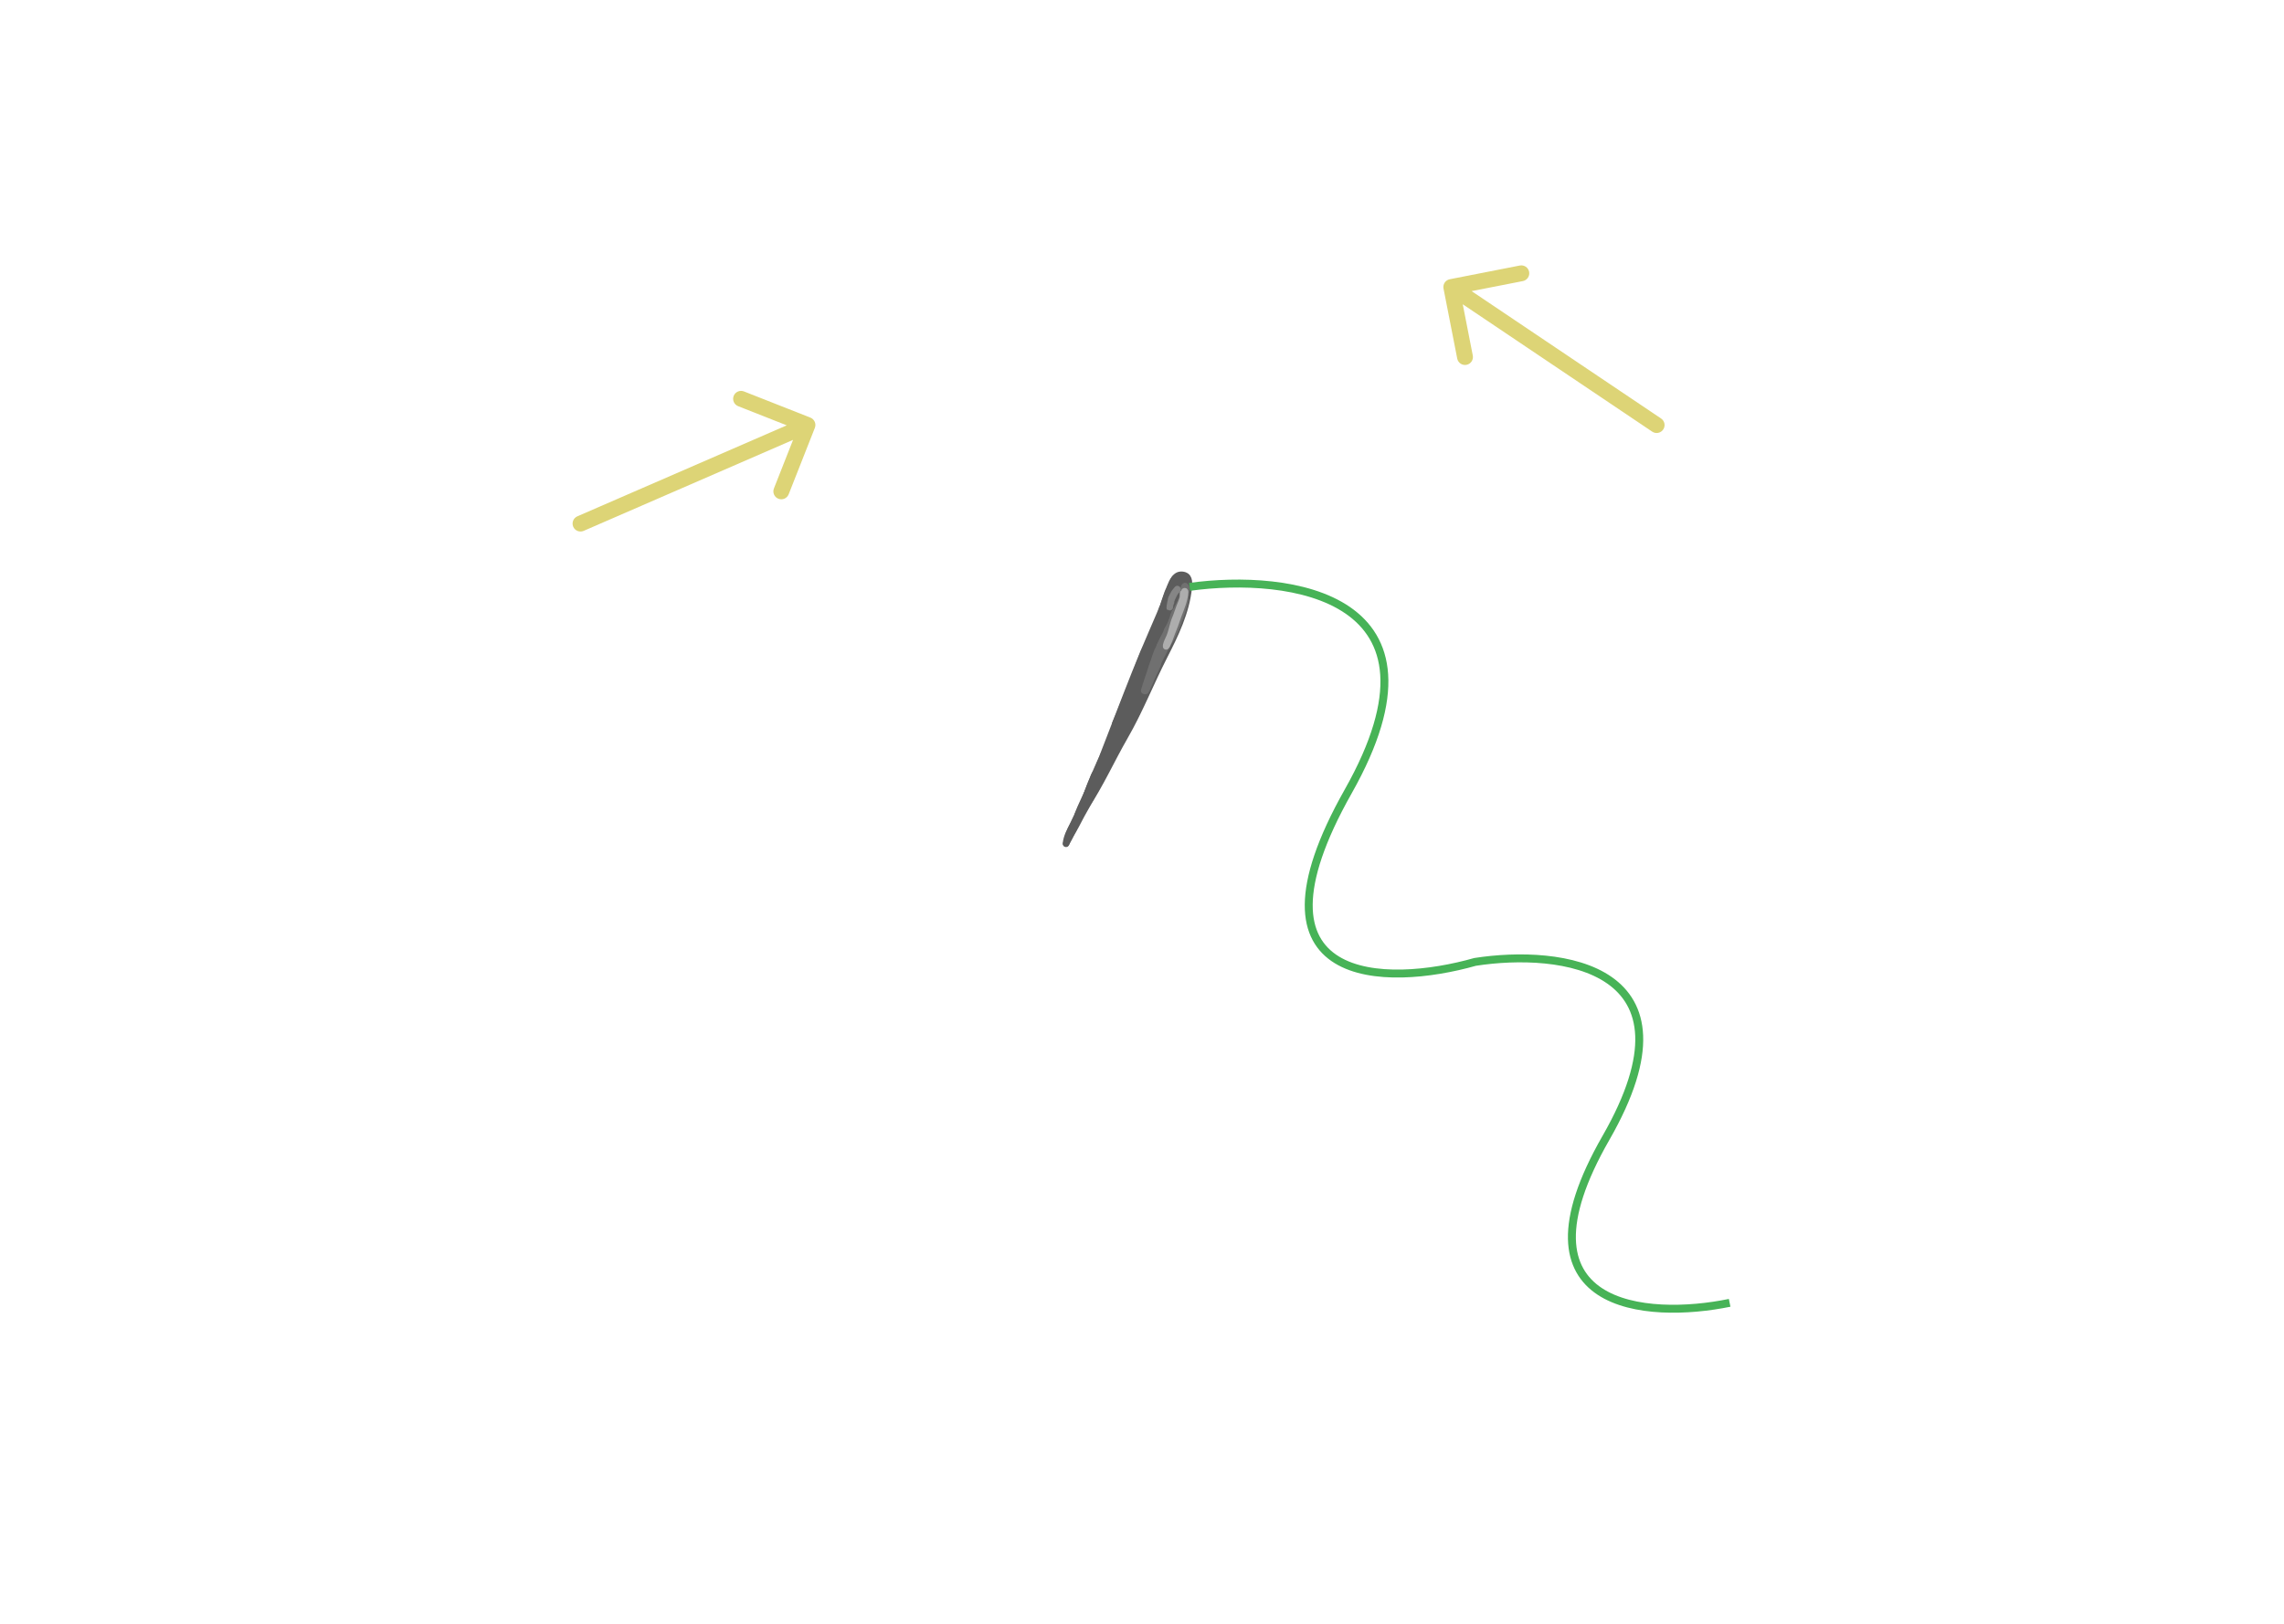
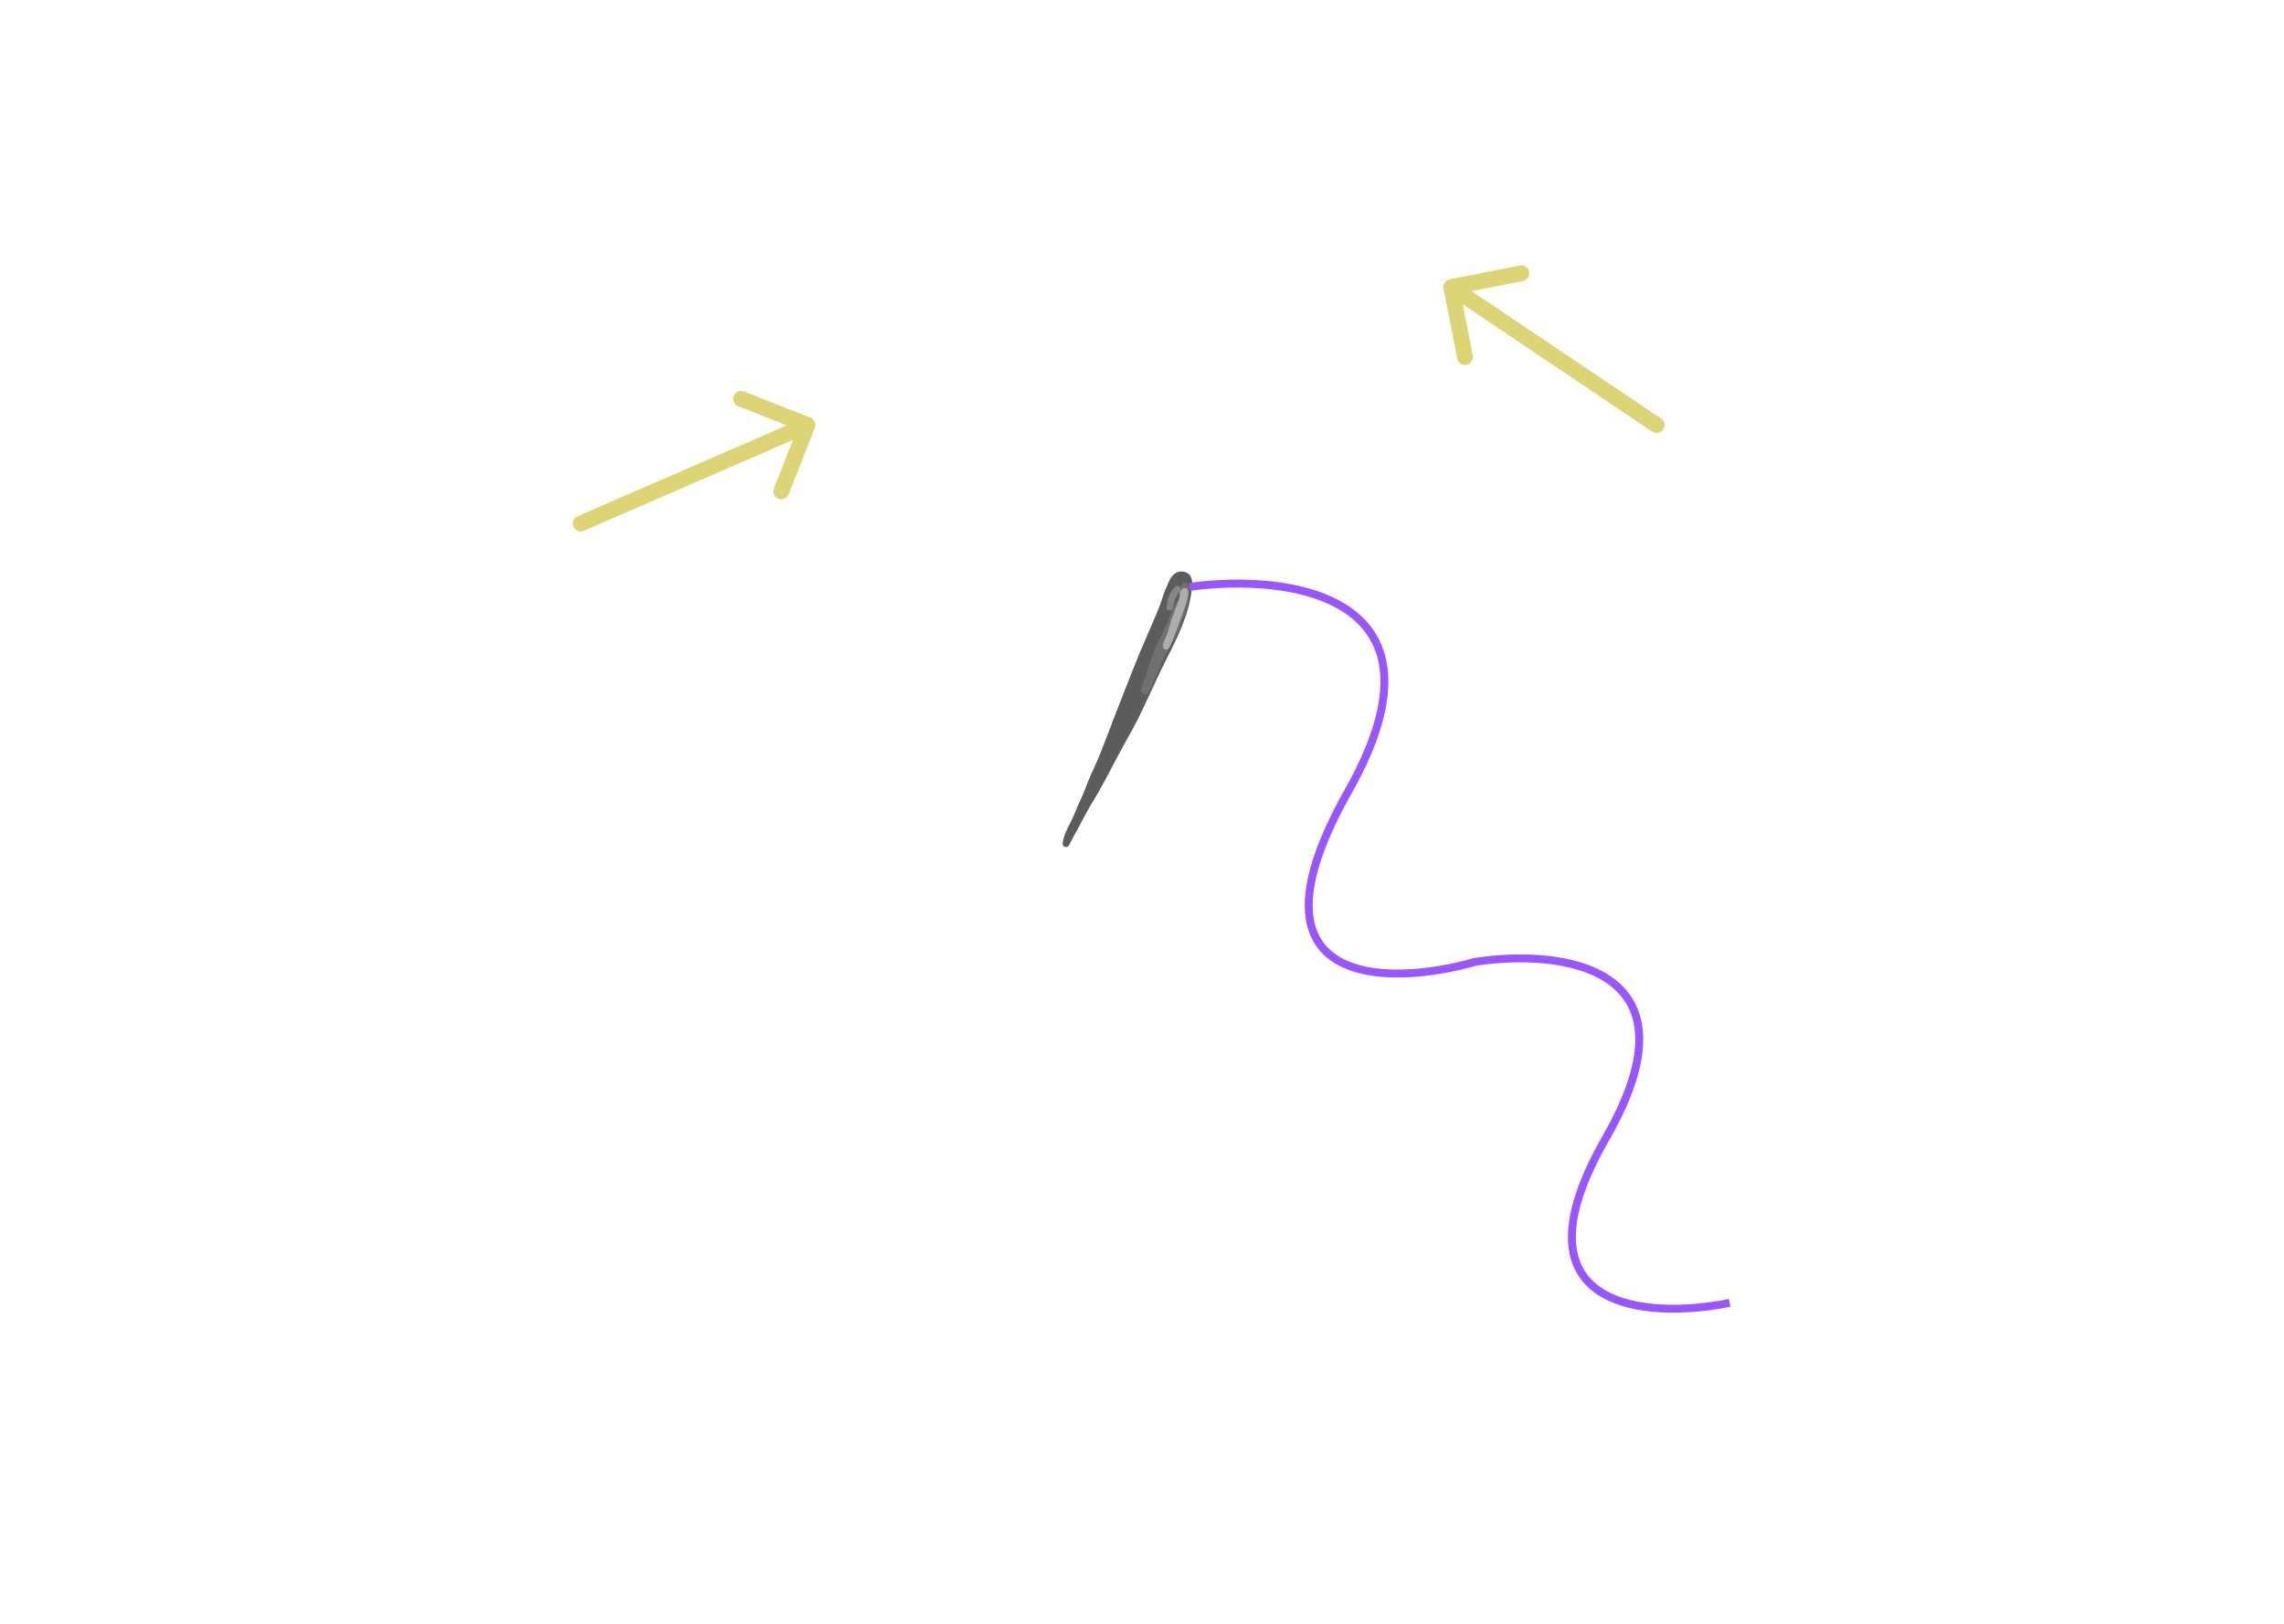
<svg xmlns="http://www.w3.org/2000/svg" id="S2Fsvg" width="1440" height="1024" viewBox="0 0 1440 1024" fill="none">
  <rect width="1440" height="1024" fill="none" />
  <g id="Desktop - 1">
    <rect width="1440" height="1024" fill="none" />
    <rect id="theater_bg_end" x="1090" y="653" width="334" height="310" rx="30" fill="none" />
    <rect id="Fac_bg_end" x="19" y="653" width="334" height="310" rx="30" fill="none" />
    <rect id="DS_bg_end" x="560" y="53" width="320" height="310" rx="30" fill="none" />
    <g id="whole_needle_end">
      <path id="Vector 6" d="M736.71 374.172C736.892 372.282 735.957 374.949 735.802 375.392C732.984 383.443 729.528 391.305 726.114 399.116C718.851 415.728 712.257 432.689 705.734 449.61C696.207 474.328 686.771 499.02 676.607 523.496C676.023 524.901 671.955 532.619 672.018 531.96C672.793 523.904 679.909 515.492 684.234 509.088C693.738 495.015 700.677 479.309 709.147 464.627C718.499 448.417 725.52 430.574 734.044 413.906C741.001 400.3 748.032 385.91 749.516 370.475C749.883 366.658 749.843 362.864 745.313 362.428C742.763 362.183 740.973 363.682 739.738 365.939C737.006 370.931 736.127 377.017 733.544 382.224" stroke="#5C5C5C" stroke-width="4" stroke-linecap="round" stroke-linejoin="round" />
      <path id="hole_homemap" d="M743.233 371.308C743.234 370.512 743.968 368.524 743.23 369.491C740.904 372.542 739.525 376.403 738.372 380.017C738.25 380.398 736.526 385.91 738.147 384.959C741.435 383.032 743.696 377.234 744.058 373.669C744.342 370.876 741.502 368.193 742.047 369.863" stroke="#5C5C5C" stroke-width="4" stroke-linecap="round" stroke-linejoin="round" />
      <path id="Vector 9" d="M684.51 504.563C683.899 503.823 682.247 508.786 681.952 509.423C679.683 514.312 672.622 528.816 675.441 524.223" stroke="#5C5C5C" stroke-width="4" stroke-linecap="round" stroke-linejoin="round" />
      <path id="Vector 10" d="M683.682 505.765C683.697 505.61 683.512 505.296 683.376 505.537C682.718 506.696 682.183 507.933 681.623 509.14C679.686 513.314 677.643 517.44 675.718 521.618C675.142 522.868 674.572 524.143 674.106 525.439C673.972 525.811 673.866 526.301 674.046 525.603" stroke="#5C5C5C" stroke-width="4" stroke-linecap="round" stroke-linejoin="round" />
      <path id="Vector 11" d="M687.421 495.57C687.501 494.734 686.358 497.933 686.233 498.235C684.105 503.357 681.404 508.318 679.524 513.53" stroke="#5C5C5C" stroke-width="4" stroke-linecap="round" stroke-linejoin="round" />
      <path id="Vector 12" d="M690.909 487.498C689.818 488.464 689.401 490.232 688.905 491.531C687.299 495.736 685.679 499.943 683.959 504.104" stroke="#5C5C5C" stroke-width="4" stroke-linecap="round" stroke-linejoin="round" />
      <path id="Vector 13" d="M695.59 477.122C695.625 476.757 695.717 476.405 695.763 476.047C695.794 475.813 695.537 476.729 695.458 476.89C694.757 478.323 694.028 479.739 693.346 481.181C691.874 484.288 690.656 487.499 689.198 490.604C687.085 495.102 685.612 500.008 683.786 504.636C681.474 510.495 679.392 516.681 676.401 522.23C674.997 524.836 673.78 527.501 672.844 530.304C672.401 531.63 671.617 533.428 672.603 530.867C673.992 527.258 676.471 524.395 678.177 520.975C682.699 511.906 688.134 503.354 692.573 494.248C693.842 491.646 695.189 489.23 696.241 486.513C697.295 483.788 698.375 480.873 699.772 478.306C704.15 470.262 690.169 494.04 687.011 502.637C686.888 502.973 685.874 506.226 686.04 505.281C686.555 502.349 688.064 499.359 689.177 496.625C691.113 491.873 693.419 487.215 696.009 482.784C696.143 482.554 697.115 480.559 697.494 480.608C697.629 480.625 695.896 483.751 695.805 483.91C692.423 489.819 689.687 496.089 686.998 502.335C686.33 503.887 685.717 505.469 684.999 506.999C684.699 507.639 684.95 506.585 684.995 506.421C686.185 502.111 687.856 497.815 689.652 493.729C690.85 491.001 692.15 488.313 693.602 485.71C693.995 485.006 694.506 483.51 695.245 483.072C696.003 482.622 694.608 484.719 694.204 485.502C692.592 488.626 690.971 491.749 689.493 494.94C687.733 498.736 686.151 502.615 684.567 506.487C684.181 507.431 683.229 510.299 683.327 509.284C683.397 508.55 684.085 507.605 684.367 506.934C685.325 504.648 686.276 502.36 687.236 500.076C689.508 494.67 692.117 489.481 694.765 484.257C699.122 475.659 683.963 500.994 682.745 510.556C682.505 512.447 684.586 507.861 684.68 507.63C687.285 501.23 689.772 494.797 692.624 488.499" stroke="#5C5C5C" stroke-width="4" stroke-linecap="round" stroke-linejoin="round" />
      <path id="Vector 14" d="M706.514 455.379C706.676 454.16 707.152 454.872 706.902 455.934C705.285 462.806 701.448 469.597 698.591 476.01C698.073 477.171 695.179 483.422 697.194 478.905C700.142 472.297 702.715 465.527 705.71 458.935C705.922 458.469 707.497 455.619 707.493 455.71C707.393 457.7 705.847 459.988 705.086 461.773C702.143 468.681 699.404 475.706 696.608 482.673C696.086 483.971 696.222 483.858 696.84 482.699C698.318 479.921 699.273 476.799 700.317 473.844C700.934 472.095 707.227 453.114 708.539 453.66C708.96 453.836 707.052 456.884 706.977 457.02C704.834 460.907 703.037 464.993 701.27 469.061C699.349 473.486 697.688 478.035 695.631 482.399C694.955 483.832 693.191 488.199 693.483 486.641C693.797 484.967 695.179 482.993 695.833 481.414C697.524 477.331 699.113 473.205 700.765 469.107C702.816 464.022 710.124 449.277 707.668 454.178C702.581 464.33 689.556 495.826 694.358 485.537C698.01 477.711 700.364 469.268 703.657 461.286C704.718 458.714 705.723 455.918 707.289 453.593C707.952 452.608 706.433 455.707 706.307 455.959C702.327 463.861 699.299 472.172 696.015 480.374C695.455 481.77 693.832 485.971 694.255 484.528C694.808 482.641 695.636 480.783 696.261 478.913C698.758 471.45 701.016 463.673 704.798 456.734C707.336 452.077 704.185 459.329 703.715 460.301C700.224 467.521 696.987 474.861 693.953 482.285C693.528 483.325 692.544 486.551 692.838 485.466C693.25 483.952 694.172 482.428 694.73 480.952C697.559 473.477 700.355 465.972 703.601 458.666C705.357 454.714 704.866 456.479 703.631 459.32C699.779 468.179 696.876 477.399 693.243 486.339C693.073 486.758 692.231 488.737 692.303 488.601C693.589 486.158 694.698 483.648 695.804 481.116C699.848 471.858 703.309 462.24 708.003 453.284C708.854 451.661 709.593 449.969 710.49 448.372C711.192 447.122 709.375 451.014 708.727 452.293C703.992 461.638 700.386 471.336 696.253 480.934C696.144 481.187 694.86 483.593 695.14 482.994C696.237 480.649 697.269 478.309 698.196 475.883C701.931 466.11 706.006 456.594 710.755 447.268C711.407 445.987 712.71 442.009 712.751 443.446C712.77 444.102 712.174 444.946 711.899 445.495C710.789 447.711 709.71 449.942 708.64 452.178C704.388 461.062 700.897 470.271 696.728 479.184C694.505 483.937 701.3 469.735 703.369 464.913C706.639 457.29 710.088 448.894 714.63 441.912C716.005 439.797 712.549 446.508 711.46 448.784C708.282 455.421 705.261 462.148 702.584 469.004C701.382 472.08 700.292 475.193 698.884 478.182C698.374 479.265 699.089 478.021 699.266 477.645C703.156 469.374 705.411 460.411 709.404 452.134C711.044 448.734 712.751 445.206 714.838 442.049C715.932 440.394 714.802 443.305 714.621 443.685C709.576 454.268 705.138 465.098 700.239 475.738C699.594 477.138 698.87 478.559 697.979 479.825C697.118 481.048 699.214 477.1 699.799 475.723C704.117 465.568 708.42 455.594 714.054 446.071C714.704 444.972 716.229 441.039 717.509 440.522C717.532 440.513 716.924 441.881 716.867 441.98C715.783 443.886 714.726 445.806 713.681 447.734C708.507 457.274 704.229 467.194 699.636 477.01C698.161 480.161 701.68 472.017 701.883 471.512C705.688 462.025 710.273 452.956 715.701 444.29C715.796 444.137 717.079 442.084 716.943 442.545C715.999 445.765 713.273 449.099 711.717 452.054C707.407 460.239 703.125 468.53 699.329 476.968C698.759 478.235 699.658 477.039 699.989 476.577C701.911 473.892 703.343 470.777 704.894 467.874C705.841 466.1 715.952 445.907 716.463 446.079C716.533 446.103 715.838 447.271 715.812 447.314C714.917 448.82 714.061 450.346 713.229 451.887C710.585 456.783 708.045 461.74 705.573 466.725C704.029 469.837 702.505 472.959 700.965 476.072C700.366 477.283 700.803 476.575 701.204 475.822C705.027 468.628 708.095 461.051 711.979 453.869C712.316 453.246 714.578 447.822 715.311 447.765C715.369 447.761 714.808 448.812 714.783 448.855C714.061 450.073 713.4 451.329 712.746 452.584C708.41 460.901 704.795 469.531 700.752 477.983C699.286 481.048 703.592 471.809 704.965 468.7C707.002 464.09 709.188 459.537 711.604 455.112C712.332 453.778 713.967 449.715 714.004 451.235C714.034 452.472 712.703 454.19 712.198 455.25C710.624 458.549 709.051 461.85 707.393 465.108C706.157 467.537 704.962 470.065 703.401 472.307C702.913 473.008 702.895 472.731 703.251 472.145C705.973 467.663 708.268 462.857 710.652 458.191C711.458 456.613 712.212 454.996 713.053 453.436C713.577 452.464 712.074 455.418 711.573 456.402C710.085 459.324 705.972 468.208 706.93 465.072C707.808 462.199 710.241 459.243 711.575 456.528C711.896 455.873 714.868 449.566 712.913 452.685" stroke="#5C5C5C" stroke-width="4" stroke-linecap="round" stroke-linejoin="round" />
      <path id="Vector 15" d="M722.166 421.047C722.468 417.906 720.566 424.627 720.347 425.211C717.121 433.805 713.832 442.343 711.015 451.083C710.605 452.356 710.324 454.287 709.558 455.408C708.89 456.387 710.547 453.249 710.963 452.139C713.89 444.333 716.173 436.291 719.047 428.461C720.099 425.598 721.183 422.747 722.232 419.883C722.901 418.055 721.568 421.5 721.382 421.9C717.037 431.258 713.646 440.775 710.789 450.69C710.552 451.513 707.46 460.828 709.691 455.832C713.321 447.702 715.298 438.774 718.333 430.411C719.339 427.638 720.621 424.845 721.314 421.968C721.383 421.684 720.024 424.205 719.785 424.668C715.062 433.841 711.953 443.6 708.253 453.195C707.519 455.1 706.483 456.858 705.732 458.746C705.576 459.139 707.138 456.28 707.393 455.696C711.452 446.426 713.947 436.523 717.813 427.171C718.024 426.661 719.738 421.594 720.399 421.593C720.467 421.592 720.187 422.341 720.18 422.356C719.6 423.668 718.924 424.939 718.338 426.25C714.054 435.827 711.463 445.995 707.523 455.684C707.228 456.41 706.032 457.988 706.125 458.818C706.304 460.421 707.63 455.954 708.193 454.442C711.774 444.843 714.282 434.871 718.045 425.334C718.515 424.142 719.207 420.927 720.27 420.097C721.405 419.211 719.079 422.716 718.477 424.023C714.187 433.338 710.906 443.054 706.877 452.472C706.292 453.839 703.773 459.742 705.976 455.106C709.71 447.252 711.951 438.649 715.22 430.593C716.31 427.906 720.511 420.271 719.182 422.848C715.912 429.186 713.405 435.933 710.941 442.618C709.414 446.76 708.007 450.953 706.368 455.053C705.906 456.206 703.954 459.214 704.976 458.509C705.912 457.863 706.387 455.581 706.731 454.618C708.101 450.777 709.308 446.878 710.591 443.008C712.765 436.452 715.805 430.204 718.013 423.698C719.374 419.687 713.835 431.08 712.046 434.92C708.822 441.843 706.405 449.099 703.232 456.031C701.932 458.87 706.355 450.597 707.495 447.69C710.195 440.803 712.589 433.663 716.207 427.188C718.058 423.874 714.941 429.639 714.65 430.284C710.89 438.629 701.128 464.3 704.759 455.899C707.232 450.177 708.708 443.98 710.923 438.148C712.225 434.722 713.334 430.795 715.543 427.803C715.79 427.468 716.016 427.157 715.867 427.812C715.332 430.163 714.155 432.523 713.342 434.791C711.751 439.235 706.984 452.554 708.85 448.219C714.48 435.139 718.078 421.118 724.745 408.489C726.498 405.17 721.728 415.363 720.184 418.784C718.308 422.943 716.421 427.091 714.73 431.33C714.214 432.624 712.263 436.043 713.443 435.304C714.103 434.89 714.573 433.761 714.886 433.107C716.174 430.418 717.177 427.599 718.319 424.847C720.902 418.623 724.022 412.537 726.275 406.185C729.265 397.76 713.003 439.334 715.516 430.754C716.617 426.993 718.235 423.219 719.546 419.514C720.706 416.235 721.916 412.971 723.199 409.738C723.673 408.544 724.149 407.35 724.632 406.159C724.817 405.702 724.796 404.5 725.193 404.792C725.74 405.195 719.662 417.667 719.191 418.724C717.909 421.603 714.799 430.493 715.459 427.411C716.263 423.659 717.619 419.934 719.051 416.386C720.374 413.108 721.761 408.914 724.119 406.176C726.343 403.594 721.594 412.507 720.262 415.643C718.472 419.859 712.61 432.251 714.976 428.328C716.951 425.054 718.354 421.493 719.939 418.015C722.479 412.444 725.464 407.088 728.016 401.528C730.124 396.936 723.864 410.739 721.891 415.39C718.181 424.135 715.261 433.179 711.578 441.927C706.352 454.338 721.725 416.974 727.26 404.699C727.379 404.437 728.674 401.517 728.387 402.576C727.287 406.634 724.682 410.652 722.99 414.487C717.921 425.968 714.763 438.053 710.067 449.634C709.326 451.461 709.697 450.505 710.188 449.261C711.791 445.201 713.093 441.027 714.527 436.906C718.19 426.376 722.883 416.394 727.145 406.117C727.457 405.362 728.313 403.095 728.198 403.904C727.776 406.897 725.267 410.278 724.003 412.955C719.256 423.006 715.101 433.258 711.49 443.768C711.337 444.213 710.607 446.562 710.702 446.332C711.636 444.083 712.553 441.851 713.352 439.546C717.096 428.74 721.167 418.111 726.445 407.944C727.247 406.401 729.127 401.685 729.044 403.422C728.939 405.606 727.218 408.007 726.34 409.922C720.575 422.486 716.322 435.403 711.496 448.32C710.914 449.878 708.991 454.463 709.811 453.016C711.35 450.301 712.243 447.069 713.272 444.146C717.641 431.723 722.023 419.243 728.223 407.586C729.007 406.112 730.419 402.299 731.942 401.409C731.958 401.4 731.677 402.633 731.636 402.729C730.867 404.533 729.866 406.249 728.967 407.989C722.49 420.523 717.653 433.543 713.35 446.951C712.992 448.066 711.403 450.805 711.647 452.015C711.725 452.402 712.017 451.315 712.18 450.955C712.808 449.564 713.317 448.113 713.838 446.679C717.879 435.558 721.625 424.434 726.783 413.752C728.223 410.769 729.849 407.884 731.385 404.95C732.302 403.197 731.44 405.077 731.07 405.733C724.345 417.642 718.897 430.203 714.725 443.231C713.862 445.926 712.529 448.764 712.034 451.561C711.972 451.909 713.315 449.878 713.434 449.642C718.297 439.999 721.399 429.472 725.748 419.594C727.691 415.181 734.522 402.421 732.255 406.677C726.709 417.089 722.032 427.755 718.092 438.884C716.48 443.437 714.904 448.009 713.366 452.588C712.821 454.21 713.899 452.284 714.101 451.833C718.025 443.063 720.322 433.524 723.811 424.572C725.986 418.993 733.669 402.766 731.607 408.388C730.215 412.182 728.173 415.8 726.561 419.506C723.695 426.096 721.107 432.788 718.684 439.552C717.224 443.628 715.812 447.719 714.121 451.706C713.223 453.823 714.198 451.849 714.557 450.956C718.335 441.571 721.087 431.83 725.323 422.615C727.472 417.94 734.371 404.231 732.88 409.156C731.849 412.562 729.676 415.876 728.163 419.084C725.67 424.37 723.289 429.712 721.051 435.111C719.835 438.047 718.434 441.011 717.504 444.057C717.159 445.186 717.977 443.229 718.071 443.018C721.145 436.126 723.257 428.812 726.23 421.868C727.817 418.159 729.594 414.527 731.596 411.023C731.799 410.667 733.342 408.22 733.305 408.458C732.858 411.315 730.502 414.454 729.299 417.028C726.603 422.798 724.164 428.672 721.83 434.596C720.296 438.489 716.069 450.288 717.177 446.254C718.562 441.207 720.906 436.197 723.068 431.458C725.232 426.715 727.648 422.099 730.242 417.579C731.04 416.19 733.271 411.966 732.753 413.482C731.994 415.704 730.423 417.86 729.383 419.958C726.865 425.039 724.509 430.201 722.296 435.422C720.474 439.72 714.343 452.248 716.92 448.355C720.467 442.997 722.361 436.108 724.895 430.24C726.657 426.16 728.497 419.979 731.848 416.784C732.732 415.941 730.954 419.061 730.396 420.146C728.363 424.097 726.339 428.053 724.43 432.064C722.199 436.752 720.241 441.563 718.157 446.316C717.455 447.915 716.778 450.016 715.695 451.425C714.809 452.577 716.878 448.77 717.405 447.417C718.904 443.571 720.284 439.678 721.744 435.818C724.853 427.602 728.442 419.656 732.368 411.804C735.258 406.022 731.875 412.547 730.857 414.523C727.385 421.263 723.007 429.087 721.646 436.613C721.046 439.935 724.525 430.492 725.625 427.3C728.507 418.938 731.687 410.784 735.235 402.683C735.866 401.241 736.923 396.744 737.028 398.315C737.128 399.812 735.339 402.325 734.766 403.624C731.696 410.581 728.267 417.545 725.725 424.714C725.337 425.81 725.587 425.59 725.974 424.77C726.892 422.83 727.627 420.778 728.422 418.786C731.483 411.116 734.809 403.528 738.651 396.212C738.792 395.943 740.107 393.422 739.5 394.96C738.227 398.186 736.479 401.267 735.103 404.456C733.125 409.038 731.238 413.651 729.496 418.328C728.987 419.696 727.192 422.695 727.525 424.272C727.548 424.381 728.715 422.602 728.789 422.453C730.065 419.894 730.902 417.091 731.875 414.409C734.567 406.989 737.335 399.649 740.313 392.34C742.06 388.052 736.308 400.693 734.487 404.95C732.913 408.631 727.704 419.376 729.967 416.075C732.534 412.332 733.955 407.386 735.785 403.269C737.312 399.833 738.932 396.452 740.582 393.074C741.489 391.218 740.746 393.06 740.375 393.802C737.086 400.371 733.433 407.027 731.677 414.216C731.11 416.536 731.591 415.651 732.312 414.16C734.847 408.919 737.095 403.59 739.865 398.456C739.988 398.227 741.951 394.856 741.094 396.452C739.8 398.86 738.331 401.171 737.053 403.591C735.311 406.89 733.716 410.266 732.29 413.713C732.204 413.921 731.4 416.389 731.558 416.294C733.759 414.965 735.11 409.858 736.113 407.719C737.555 404.642 738.983 401.559 740.411 398.475C740.712 397.826 742.07 395.371 740.954 397.182C738.387 401.347 736.196 405.779 734.169 410.23C732.771 413.299 733.465 413.036 734.647 410.397" stroke="#5C5C5C" stroke-width="4" stroke-linecap="round" stroke-linejoin="round" />
      <path id="Vector 17" d="M714.632 453.786C714.031 454.077 713.735 454.703 713.409 455.253C712.992 455.955 712.532 456.612 712.053 457.27C711.792 457.629 711.857 457.574 712.073 457.26C712.45 456.71 712.758 456.113 713.07 455.525C713.401 454.9 713.731 454.273 714.074 453.655C714.476 452.931 713.801 454.253 713.709 454.415C713.197 455.312 712.711 456.232 712.314 457.186C712.208 457.44 711.911 457.961 712.371 457.9" stroke="#5C5C5C" stroke-width="4" stroke-linecap="round" stroke-linejoin="round" />
      <path id="Vector 18" d="M735.587 391.537C735.516 392.011 734.931 392.67 734.764 393.17C733.927 395.683 733.033 398.139 731.863 400.521C730.986 402.307 730.182 404.184 728.982 405.785C728.288 406.711 729.163 404.791 729.276 404.563C731.293 400.474 733.065 396.213 735.267 392.221C736.095 390.721 736.231 391.24 735.668 392.569C734.59 395.114 733.351 397.591 732.2 400.103C731.171 402.349 730.153 404.604 729.326 406.934C728.935 408.033 728.991 408.159 729.658 407.143C732.481 402.848 734.092 397.619 736.025 392.9C736.18 392.521 737.645 389.324 737.029 391.315C736.304 393.659 735.025 395.907 734.062 398.161C732.718 401.309 729.169 410.94 730.232 407.687C730.667 406.356 731.811 405.004 732.485 403.778C734.028 400.967 735.399 398.073 736.768 395.175C737.502 393.62 738.37 390.197 739.814 389.133C740.998 388.261 738.436 391.73 737.762 393.036C735.545 397.332 732.65 402.176 731.866 407.018C731.395 409.929 734.494 401.728 735.547 398.973C736.821 395.64 737.865 392.199 739.274 388.92C739.44 388.535 741.091 385.348 740.27 387.302C737.448 394.01 734.441 400.449 732.29 407.442C731.867 408.82 730.669 412.972 730.982 411.565C731.344 409.942 732.367 408.279 732.95 406.719C735.477 399.957 737.471 392.612 741.108 386.342C743.579 382.084 737.134 395.354 735.327 399.933C734.465 402.118 733.294 404.411 732.807 406.722C732.766 406.918 733.787 404.952 733.973 404.538C736.66 398.539 738.406 392.216 740.685 386.068C741.243 384.563 741.389 384.685 740.743 386.047C739.548 388.566 738.483 391.157 737.398 393.724C736.552 395.726 735.555 397.715 734.941 399.805C734.667 400.74 735.408 399.039 735.486 398.867C737.378 394.692 738.475 390.184 740.168 385.929C740.813 384.309 740.468 385.452 739.923 386.28C739.337 387.172 738.768 388.081 738.226 389C737.908 389.54 735.8 392.811 737.302 390.788C739.177 388.265 740.462 385.325 741.909 382.552C742.723 380.993 740.033 384.376 739.731 384.791C738.948 385.87 738.189 386.976 737.496 388.115C737.34 388.372 736.413 389.943 737.184 389.025C739.046 386.806 740.582 384.346 742.072 381.87C744.147 378.423 740.604 383.788 740.074 384.645C739.669 385.299 736.749 390.119 738.75 387.493C740.397 385.332 741.779 382.985 743.008 380.564C744.663 377.305 739.589 387.028 737.968 390.305" stroke="#5C5C5C" stroke-width="4" stroke-linecap="round" stroke-linejoin="round" />
      <path id="Vector 19" d="M745.054 380.923C745.12 380.155 745.099 378.992 744.68 380.417C743.534 384.31 742.291 388.176 740.989 392.018C740.544 393.332 738.825 397.553 740.36 394.026C742.107 390.01 743.443 385.815 744.782 381.652C745.05 380.82 745.37 378.274 746.082 377.693C746.956 376.98 745.297 379.809 744.882 380.858C743.34 384.767 741.943 388.738 740.634 392.73C739.802 395.267 741.589 391.428 741.819 390.836C743.393 386.789 744.461 382.518 745.5 378.309C745.856 376.867 745.749 377.37 745.304 378.423C744.359 380.663 743.469 382.924 742.605 385.197C741.716 387.532 740.869 389.882 740.048 392.241C739.935 392.567 739.101 394.188 739.336 394.583C739.351 394.608 740.153 393.374 740.197 393.286C740.896 391.887 741.397 390.375 741.882 388.891C742.977 385.539 745.422 375.264 744.924 378.756C744.811 379.545 744.023 380.4 743.648 381.081C742.711 382.784 741.893 384.549 741.069 386.31C740.897 386.677 738.678 391.872 739.03 391.888C740.415 391.953 742.273 387.075 742.676 386.205C743.689 384.019 744.606 381.788 745.563 379.577C746.121 378.286 746.28 378.176 745.62 379.505C743.529 383.719 741.781 388.151 740.277 392.606C740.109 393.104 738.868 396.864 740.045 394.704C741.636 391.787 742.364 388.213 743.412 385.082C743.995 383.342 744.51 381.339 745.441 379.743C746 378.784 744.814 381.874 744.439 382.919C742.872 387.288 741.626 391.757 740.286 396.199C739.357 399.277 740.238 396.551 740.672 395.168C742.057 390.755 743.425 386.341 745.138 382.041C745.221 381.831 746.347 379.19 746.117 380.264C745.734 382.056 744.858 383.843 744.273 385.579C743.166 388.865 741.599 392.304 740.95 395.723C740.664 397.228 741.98 392.837 742.457 391.381C743.145 389.282 743.858 387.19 744.613 385.114C744.853 384.456 745.989 380.145 746.778 379.999C746.873 379.981 745.863 382.882 745.803 383.038C745.033 385.045 744.365 387.091 743.616 389.106C743.002 390.759 741.351 395.72 741.52 393.964C741.736 391.715 743.369 389.082 744.231 387.034C744.412 386.606 745.394 383.558 745.939 383.502C746.001 383.496 745.708 384.619 745.693 384.662C745.315 385.774 744.874 386.868 744.464 387.969C743.743 389.909 743.041 391.86 742.199 393.752C741.942 394.328 741.716 394.737 742.14 393.918" stroke="#5C5C5C" stroke-width="4" stroke-linecap="round" stroke-linejoin="round" />
      <path id="Vector 20" d="M746.341 369.127C745.768 367.272 746.127 373.004 746.064 374.944C746.05 375.352 745.575 380.315 745.379 378.9C745.002 376.172 745.396 372.855 746.031 370.205C746.084 369.984 746.797 367.744 746.811 368.393C746.853 370.339 746.436 372.337 746.07 374.237C745.94 374.91 744.809 379.18 744.781 378.693C744.636 376.168 744.968 373.232 745.62 370.814C745.652 370.693 746.534 368.202 746.779 368.966C747.284 370.539 746.602 373.14 746.321 374.701C745.995 376.517 745.68 378.411 745.061 380.156C744.962 380.435 744.559 381.398 744.569 380.565C744.602 377.859 744.973 374.94 745.454 372.288C745.494 372.067 746.314 368.763 746.436 368.855C746.963 369.253 746.027 373.748 745.942 374.366C745.532 377.376 744.291 386.299 744.018 383.274C743.78 380.641 744.288 377.468 744.81 374.912C744.903 374.457 745.292 371.56 745.809 371.385C746.682 371.09 745.434 373.192 745.196 374.083C744.457 376.837 742.717 385.187 742.99 382.348C743.237 379.783 743.828 377.109 744.483 374.624C744.734 373.673 744.997 371.994 745.729 371.25C746.373 370.597 745.569 373.083 745.366 373.978C744.973 375.701 744.628 377.434 744.257 379.161C744.102 379.887 743.805 380.829 744.209 379.596C745.5 375.655 745.999 371.545 746.964 367.525C747.268 366.26 747.778 364.58 747.555 366.906C747.301 369.542 746.871 372.162 746.388 374.766C746.291 375.286 745.111 381.331 745.586 378.395C746.215 374.498 746.583 370.498 747.797 366.725C748.146 365.64 748.588 364.985 748.47 366.539C748.266 369.223 747.861 371.878 747.485 374.542C747.218 376.439 747.088 378.394 746.691 380.27C746.523 381.064 746.504 380.23 746.498 379.918C746.428 376.29 746.427 372.105 747.617 368.664C749.099 364.381 748.592 372.824 748.498 373.689C748.424 374.369 746.734 380.994 746.397 380.494C745.001 378.421 745.744 374.197 745.962 371.928C746.104 370.454 746.137 369.151 746.944 367.982C747.717 366.864 749.572 364.913 747.334 364.698C745.772 364.548 744.846 368.81 744.743 369.891C744.541 371.988 747.588 368.129 747.833 367.43C748.378 365.872 747.324 364.891 745.849 365.866C744.867 366.514 743.054 369.698 744.507 370.584C746.227 371.633 747.771 368.371 747.908 367.149C748.068 365.718 746.588 363.791 745.387 365.47C744.996 366.017 743.834 368.681 745.079 368.911C746.71 369.213 747.371 366.975 747.487 365.766C747.642 364.16 745.879 363.588 745.102 365.005C744.736 365.672 743.471 369.16 744.893 369.34C747.644 369.689 748.552 361.597 745.111 364.469C744.03 365.37 743.382 367.864 743.96 369.149C744.78 370.974 746.541 369.27 746.784 368.009C747.036 366.701 746.859 364.799 745.157 364.625C743.717 364.478 743.238 367.079 743.141 368.084C742.974 369.821 745.062 368.528 745.466 367.777C746.018 366.749 746.508 364.305 744.787 364.101C741.542 363.715 741.99 372.648 744.959 367.972C745.625 366.922 746.156 364.737 744.772 364.002C743.088 363.108 742.422 365.838 742.208 366.982C741.249 372.126 746.361 366.94 744.292 364.726C741.753 362.008 739.849 371.786 742.122 369.703C743.043 368.86 744.498 366.557 743.807 365.23C742.891 363.471 741.011 367.498 740.784 368.023C740.643 368.35 739.814 371.327 741.087 370.29C742.154 369.422 742.647 368.064 742.759 366.73C742.918 364.846 740.884 368.317 740.754 368.681C740.588 369.146 739.781 372.741 740.009 372.543C741.137 371.559 741.474 369.095 741.772 367.743C742.272 365.477 742.257 364.625 741.173 367.337C739.921 370.469 738.668 373.848 737.896 377.134C737.867 377.259 739.256 373.802 739.547 372.832C740.422 369.916 742.768 361.141 742.432 364.167C742.303 365.335 741.468 366.663 741.018 367.731C740.143 369.808 739.26 371.881 738.399 373.965C737.778 375.471 737.086 376.988 736.669 378.566C736.402 379.575 737.007 378.559 737.18 378.201C738.714 375.036 739.233 371.271 740.159 367.903C740.766 365.695 741.397 363.707 740.166 367.077C738.7 371.092 737.249 375.129 735.965 379.206C735.243 381.494 736.95 376.67 737.107 376.135C737.687 374.16 738.234 372.173 738.884 370.219C739.231 369.179 740.151 366.096 740.163 367.191C740.171 367.933 739.392 368.943 739.121 369.607C738.16 371.964 737.318 374.386 736.558 376.815C735.832 379.138 735.087 381.451 734.321 383.761C734.146 384.29 733.539 385.457 733.726 386.047C733.988 386.872 734.496 384.491 734.782 383.674C735.482 381.679 736.04 379.632 736.551 377.582C736.901 376.173 737.688 371.903 737.578 373.35C737.433 375.265 736.641 377.259 736.161 379.109C735.075 383.295 733.607 387.413 732.615 391.614C732.449 392.316 732.355 392.731 732.703 391.819C733.331 390.171 733.712 388.421 734.152 386.717C734.76 384.361 735.39 382.014 735.908 379.636C736.12 378.667 736.358 377.657 735.818 379.179C733.982 384.35 732.735 389.716 730.793 394.857C730.439 395.793 729.444 398.624 729.805 397.691C730.373 396.223 730.973 394.817 731.407 393.293C732.589 389.135 736.33 376.727 735.325 380.931C733.564 388.293 725.555 409.587 727.813 402.362C729.346 397.454 730.054 392.293 732.309 387.62C732.946 386.299 733.03 386.488 732.431 387.691C731.457 389.643 730.683 391.707 729.853 393.723C728.827 396.217 727.8 398.717 726.882 401.253C726.497 402.317 725.098 405.321 725.867 404.491C726.576 403.726 726.872 402.352 727.175 401.397C727.934 399.002 728.605 396.579 729.46 394.215C730.269 391.977 731.309 389.682 732.783 387.793C733.384 387.023 731.71 389.977 731.521 390.36C729.07 395.333 726.59 400.424 724.822 405.684C724.532 406.545 724.108 407.831 724.947 406.337C726.056 404.361 726.764 402.141 727.59 400.038C729.604 394.91 736.644 379.951 734.275 384.924C731.853 390.01 730.475 395.562 728.707 400.912C728.602 401.227 727.522 404.515 728.029 403.454C728.835 401.766 729.256 399.928 729.66 398.11C730.693 393.466 733.265 379.483 733.004 384.234C732.709 389.597 731.214 395.348 729.817 400.514C729.758 400.734 728.812 403.735 729.464 402.82C730.326 401.612 730.699 400.248 731.014 398.815C731.611 396.099 732.016 393.335 732.45 390.588C732.7 389.006 732.963 387.422 733.284 385.852C733.298 385.783 733.75 383.892 733.821 383.934C734.293 384.211 733.338 388.65 733.277 389.09C732.864 392.057 732.476 395.029 731.844 397.959C731.654 398.839 730.944 401.444 731.187 400.578C731.533 399.35 731.87 398.179 732.054 396.905C732.453 394.146 732.742 391.373 733.009 388.599C733.163 387.002 733.269 385.391 733.504 383.802C733.58 383.288 733.686 381.806 733.883 382.288C734.417 383.602 733.545 386.473 733.426 387.842C733.176 390.733 732.953 393.627 732.76 396.523C732.558 399.551 733.209 399.379 733.588 396.667C734.223 392.114 734.114 387.507 734.553 382.939C734.908 379.25 734.125 390.34 733.925 394.04C733.834 395.71 734.221 398.351 734.561 395.282C734.958 391.7 734.543 388.1 734.848 384.519C734.949 383.327 734.93 385.664 734.951 385.953C735.075 387.628 735.2 389.301 735.442 390.965C735.534 391.598 735.957 394.159 736.143 392.23C736.319 390.399 735.901 388.527 736.079 386.669C736.111 386.341 737.149 388.836 737.222 389.257C737.319 389.822 737.666 392.182 737.1 390.44C736.679 389.143 736.249 387.447 736.381 386.074C736.404 385.831 737.667 387.586 737.815 387.871C738.543 389.274 737.052 385.786 736.744 385.271C736.381 384.662 738.227 386.005 737.304 385.917C734.839 385.68 736.089 380.692 736.629 379.461C737.886 376.596 736.777 379.372 736.548 380.766C736.239 382.641 735.12 388.173 735.868 386.426C736.544 384.848 736.529 382.821 736.877 381.152C737.045 380.349 738.399 376.027 737.691 378.88C737.123 381.167 736.27 383.427 735.816 385.731" stroke="#5C5C5C" stroke-width="4" stroke-linecap="round" stroke-linejoin="round" />
      <path id="Vector 21" d="M739.792 368.361C739.33 368.521 739.154 368.941 738.977 369.363C738.473 370.556 737.805 371.686 737.361 372.902C737.107 373.599 736.996 374.338 736.716 375.026C736.652 375.183 736.267 376.089 736.448 375.465C737.086 373.261 737.959 371.267 739.122 369.295C739.356 368.899 739.867 368.263 739.913 367.791C739.956 367.341 739.298 368.46 739.053 368.84C738.27 370.052 737.358 371.189 736.741 372.502C736.29 373.462 736.229 374.504 735.932 375.51C735.901 375.614 735.619 376.578 735.654 376.211C735.741 375.307 736.134 374.453 736.509 373.634C737.436 371.611 738.454 369.587 739.578 367.667C739.648 367.547 740.231 366.565 740.014 366.873C739.427 367.706 738.858 368.554 738.353 369.441C737.281 371.324 736.504 373.349 735.75 375.376C735.557 375.895 735.269 377.533 735.322 376.982C735.505 375.084 736.318 373.151 737.146 371.465C738.246 369.225 739.396 367.014 740.673 364.87C741.112 364.132 739.505 366.163 739.137 366.939C738.195 368.928 737.313 370.903 736.489 372.941C735.781 374.69 735.19 376.481 734.589 378.269C734.041 379.901 733.39 381.768 733.225 383.484" stroke="#5C5C5C" stroke-width="4" stroke-linecap="round" stroke-linejoin="round" />
      <path id="Vector 23" d="M747.492 370.133C747.264 372.504 746.481 384.07 743.2 384.379" stroke="#707070" stroke-width="4" stroke-linecap="round" stroke-linejoin="round" />
      <path id="Vector 24" d="M746.301 372.348C747.703 372.483 743.677 385.303 740.736 386.09" stroke="#707070" stroke-width="4" stroke-linecap="round" stroke-linejoin="round" />
      <path id="Vector 25" d="M746.391 372.912C747.324 372.047 746.536 375.39 746.474 376.036C745.919 381.81 743.251 388.533 738.61 392.257" stroke="#707070" stroke-width="4" stroke-linecap="round" stroke-linejoin="round" />
      <path id="Vector 26" d="M747.323 371.195C750.198 371.571 737.333 395.694 735.721 397.689" stroke="#707070" stroke-width="4" stroke-linecap="round" stroke-linejoin="round" />
      <path id="Vector 27" d="M743.902 381.066C741.628 384.208 740.832 388.393 739.358 391.987C735.949 400.297 729.086 408.485 727.625 417.418" stroke="#707070" stroke-width="4" stroke-linecap="round" stroke-linejoin="round" />
      <path id="Vector 28" d="M741.792 384.866C740.997 385.649 740.563 386.46 740.168 387.518C738.481 392.043 737.183 396.687 735.377 401.178C732.974 407.153 730.24 412.987 727.693 418.901C726.914 420.71 725.301 426.341 725.49 424.382" stroke="#707070" stroke-width="4" stroke-linecap="round" stroke-linejoin="round" />
      <path id="Vector 29" d="M737.75 395.026C738.897 391.959 739.866 388.756 741.528 385.915C742.538 384.188 741.479 387.447 741.326 387.812C737.453 397.036 734.134 406.488 730.182 415.677C730.003 416.094 727.63 422.31 727.33 422.281C727.295 422.278 727.808 421.078 727.832 421.028C728.431 419.77 728.942 418.475 729.459 417.182C733.535 406.978 737.306 396.629 742.238 386.792C742.87 385.531 744.996 381.916 743.634 385.472C741.817 390.214 739.626 394.833 737.627 399.499C734.514 406.768 724.519 428.286 727.868 421.123C731.129 414.147 734.591 407.246 737.859 400.267C740.039 395.613 742.325 391.005 744.659 386.425C746.162 383.476 744.366 387.621 743.997 388.436C739.911 397.443 736.045 406.548 731.353 415.265C730.995 415.931 729.101 419.374 730.47 416.965C732.149 414.008 733.526 410.874 734.958 407.794C737.082 403.227 739.083 398.604 741.153 394.013C742.125 391.859 744.252 385.283 744.273 387.647C744.286 389.089 743.021 390.858 742.462 392.122C741.051 395.313 739.611 398.492 738.15 401.66C736.766 404.662 735.29 407.641 733.598 410.484C732.986 411.513 731.648 414.637 731.557 413.442C731.478 412.412 732.726 410.956 733.174 410.122C734.813 407.069 736.483 404.029 738.047 400.937C739.499 398.068 740.872 395.158 742.338 392.296C743.316 390.39 740.81 396.304 739.908 398.247C736.306 406.013 732.119 413.489 728.514 421.225" stroke="#707070" stroke-width="4" stroke-linecap="round" stroke-linejoin="round" />
      <path id="Vector 30" d="M730.611 411.574C729.644 412.941 729.254 414.825 728.656 416.368C727.591 419.115 726.504 421.857 725.581 424.656C725.464 425.01 724.842 427.079 725.649 425.802C726.72 424.104 727.237 421.984 727.816 420.084C728.619 417.454 729.282 414.779 730.219 412.192C730.364 411.793 730.675 410.567 730.635 410.989C730.58 411.563 730.115 412.219 729.887 412.735C728.563 415.749 727.418 418.847 726.304 421.942C725.789 423.373 724.197 427.637 724.858 426.268C726.979 421.871 728 416.898 729.752 412.345C731.156 408.697 726.896 419.624 725.641 423.325C725.172 424.707 724.417 426.266 724.275 427.737C724.137 429.176 725.279 425.026 725.741 423.656C726.726 420.741 727.556 417.784 728.386 414.822C728.538 414.28 729.283 412.546 728.67 413.98C726.589 418.852 724.829 423.888 723.875 429.11C723.594 430.645 723.961 428.779 724.118 428.287C725.035 425.413 725.836 422.505 726.805 419.646C727.398 417.897 729.298 412.69 728.677 414.43C727.731 417.078 726.553 419.634 725.651 422.303C724.598 425.421 723.432 428.528 722.518 431.69C722.212 432.746 721.968 433.751 722.597 432.141C723.607 429.555 724.551 426.954 725.689 424.418C726.439 422.746 727.235 421.095 728.08 419.468C728.419 418.814 728.797 417.695 729.378 417.206C729.713 416.924 729.224 418.076 729.054 418.48C728.415 419.993 727.756 421.497 727.12 423.011C725.622 426.585 724.181 430.182 722.708 433.766C721.983 435.53 723.015 433.624 723.296 433.022C724.742 429.925 726.041 426.765 727.535 423.689C728.201 422.319 728.897 420.963 729.55 419.586C729.698 419.274 730.061 418.32 730.015 418.662C729.935 419.26 729.425 419.927 729.169 420.459C728.422 422.005 727.689 423.555 726.99 425.123C725.93 427.505 724.975 429.94 723.811 432.274C723.267 433.364 724.901 430.095 725.406 428.986C726.757 426.017 728.178 423.079 729.52 420.106C729.601 419.927 730.083 419.018 729.754 419.659C729.289 420.566 728.778 421.447 728.327 422.361C726.973 425.106 725.651 427.867 724.349 430.638C724.184 430.989 723.058 433.172 723.792 431.728C724.759 429.826 725.419 427.71 726.161 425.713C726.407 425.051 727.192 423.097 726.834 423.705C726.332 424.556 725.952 425.471 725.589 426.389C724.555 429.001 723.814 431.719 722.709 434.303C722.227 435.43 722.117 435.913 722.59 434.504C723.083 433.036 723.39 431.47 723.588 429.936C723.763 428.579 723.287 429.552 723.04 430.246C722.466 431.866 720.833 436.742 721.552 435.181C722.011 434.183 722.283 433.075 722.546 432.013C722.808 430.952 722.97 430.08 722.483 431.664C722.093 432.93 721.746 434.208 721.347 435.471C721.143 436.115 721.801 434.463 721.878 434.257C722.17 433.483 722.693 431.05 722.501 431.854C722.263 432.857 721.958 433.843 721.751 434.853C721.693 435.133 721.391 436.25 721.895 435.476C722.47 434.593 722.845 433.578 723.242 432.606C723.302 432.457 723.942 430.944 723.68 431.545C723.166 432.728 722.693 433.924 722.2 435.116C721.954 435.712 721.713 436.315 722.182 435.415C722.595 434.621 722.984 433.815 723.407 433.025C723.621 432.627 723.825 432.225 724.045 431.831C724.052 431.818 724.278 431.404 724.294 431.417C724.424 431.532 723.584 433.199 723.508 433.372C723.155 434.177 722.833 435.021 722.344 435.757C722.133 436.073 722.833 434.615 722.939 434.406C724.39 431.557 725.966 428.58 726.621 425.422" stroke="#707070" stroke-width="4" stroke-linecap="round" stroke-linejoin="round" />
      <path id="Vector 31" d="M733.491 405.34C733.18 405.819 732.091 405.816 732.637 405.029C733.595 403.65 734.127 401.845 734.772 400.294C735.46 398.638 736.644 397.127 737.462 395.517C739.328 391.846 733.14 402.579 731.643 406.416C730.632 409.006 731.879 406.064 732.358 405.164C733.715 402.616 734.764 399.999 736.006 397.411C736.957 395.429 738.063 393.579 739.068 391.63C740.16 389.511 741.661 387.453 742.269 385.122C742.652 383.651 743.031 382.212 743.63 380.809C743.836 380.326 744.097 380.063 743.724 380.69C743.019 381.871 742.436 383.147 741.822 384.377C741.135 385.752 740.269 387.077 739.821 388.558C739.549 389.455 740.027 388.717 740.264 388.343C741.641 386.17 742.338 383.654 743.469 381.357C744.745 378.767 745.88 375.613 746.451 372.805C746.632 371.916 746.63 371.006 746.834 370.123C746.955 369.597 747.223 369.277 747.126 370.111C746.99 371.285 746.431 372.527 746.038 373.639C745.774 374.387 745.89 373.662 745.924 373.305C745.98 372.723 746.367 369.523 747.144 369.484C747.687 369.456 747.039 373.264 746.558 373.659C746.127 374.014 746.614 372.542 746.667 371.986C746.706 371.586 746.688 370.406 747.184 370.218C747.728 370.012 747.418 375.208 747.404 375.673C747.351 377.419 747.221 379.245 746.665 380.91C746.05 382.747 745.705 384.661 745.069 386.5C744.741 387.447 744.374 388.378 743.958 389.29C743.791 389.656 743.324 390.669 743.677 389.662C745.73 383.809 748.374 365.342 747.802 371.518C747.261 377.368 745.482 383.141 744.002 388.812C742.612 394.137 740.302 399.753 737.34 404.385" stroke="#707070" stroke-width="4" stroke-linecap="round" stroke-linejoin="round" />
      <path id="Vector 33" d="M746.813 374.312C746.487 374.034 746.341 372.706 747.009 372.771C747.681 372.835 746.735 376.882 746.646 377.281C745.513 382.345 743.174 387.009 741.628 391.935C740.818 394.515 739.622 396.984 738.741 399.533C737.949 401.826 737.013 404.266 736.007 406.474C735.656 407.246 734.808 408.542 735.187 406.878C735.613 405.012 736.541 403.374 737.287 401.633C738.937 397.777 739.389 393.538 741.08 389.68C742.064 387.433 742.684 385.07 743.597 382.803C744.307 381.04 745.048 379.362 745.604 377.544C745.994 376.27 745.738 375.371 745.857 374.132" stroke="#ADADAD" stroke-width="4" stroke-linecap="round" stroke-linejoin="round" />
      <path id="Vector 34" d="M742.287 372.142C742.184 372.015 742.216 371.629 742.177 371.861C742.124 372.169 741.72 372.527 741.529 372.755C740.654 373.799 740.157 374.881 739.558 376.085C738.932 377.341 738.432 378.643 738.057 379.997C737.789 380.963 737.78 381.967 737.549 382.939C737.276 384.086 737.523 382.266 737.564 381.968C737.944 379.204 738.817 376.115 740.368 373.754C740.815 373.073 741.396 372.495 741.88 371.842C742.007 371.671 742.67 370.951 742.267 371.556C741.771 372.299 741.198 372.99 740.693 373.728C739.538 375.415 737.639 377.751 738.341 379.94" stroke="#858585" stroke-width="4" stroke-linecap="round" stroke-linejoin="round" />
    </g>
    <path id="arrow2" d="M364.007 325.602C361.474 326.702 360.314 329.648 361.414 332.18C362.515 334.713 365.46 335.874 367.993 334.773L364.007 325.602ZM513.738 269.833C514.751 267.264 513.489 264.361 510.92 263.348L469.054 246.849C466.485 245.836 463.581 247.098 462.569 249.667C461.556 252.236 462.818 255.14 465.387 256.152L502.601 270.818L487.935 308.033C486.923 310.602 488.185 313.505 490.754 314.518C493.323 315.53 496.226 314.268 497.239 311.699L513.738 269.833ZM366 330.187L367.993 334.773L511.079 272.586L509.086 268L507.093 263.414L364.007 325.602L366 330.187Z" fill="#DDD476" />
    <path id="arrow1" d="M1041.68 272.21C1043.97 273.751 1047.07 273.143 1048.61 270.851C1050.16 268.56 1049.55 265.453 1047.26 263.912L1041.68 272.21ZM914.039 176.093C911.329 176.624 909.562 179.251 910.093 181.961L918.742 226.122C919.272 228.832 921.899 230.599 924.609 230.068C927.319 229.537 929.086 226.91 928.555 224.2L920.868 184.946L960.122 177.258C962.832 176.728 964.599 174.1 964.068 171.391C963.537 168.681 960.91 166.914 958.2 167.445L914.039 176.093ZM1044.47 268.061L1047.26 263.912L917.79 176.851L915 181L912.21 185.149L1041.68 272.21L1044.47 268.061Z" fill="#DDD476" />
-     <path id="needlepath_end" d="M1090.5 821.595C1038.5 832.262 950.1 826.395 1012.5 717.595C1074.9 608.795 983.5 598.262 930 606.595C874.167 622.429 780 623.096 850 499.096C920 375.096 812.5 361.429 750 370.096" stroke="#47B357" stroke-width="5" />
+     <path id="needlepath_end" d="M1090.5 821.595C1038.5 832.262 950.1 826.395 1012.5 717.595C1074.9 608.795 983.5 598.262 930 606.595C874.167 622.429 780 623.096 850 499.096C920 375.096 812.5 361.429 750 370.096" stroke="#9955FF" stroke-width="5" />
  </g>
</svg>
